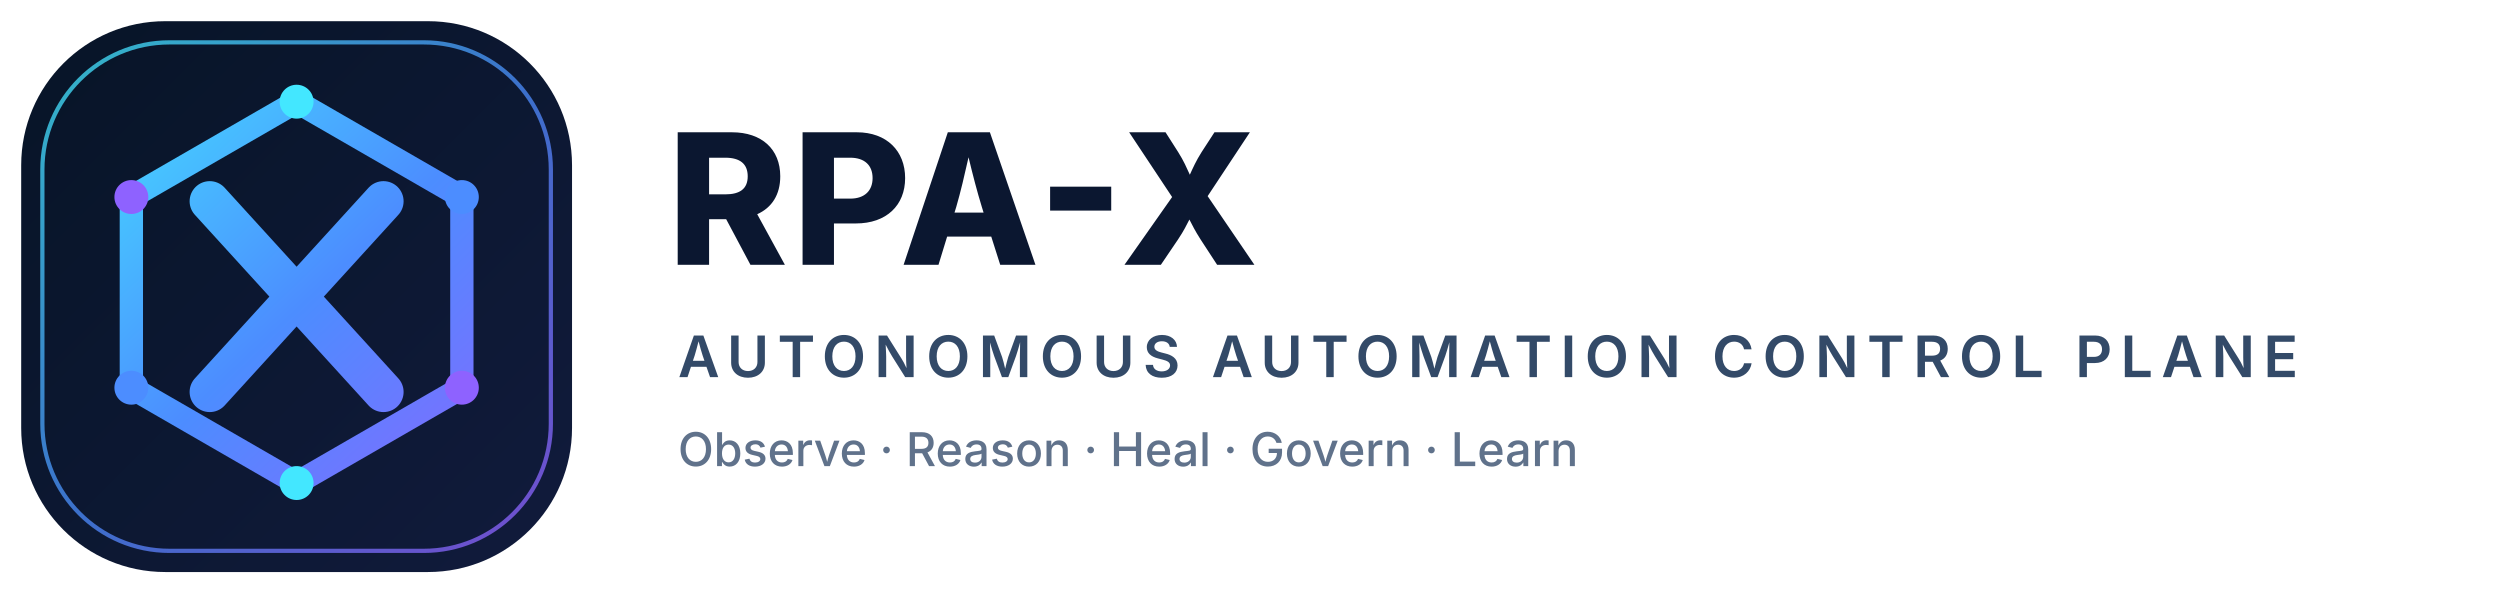
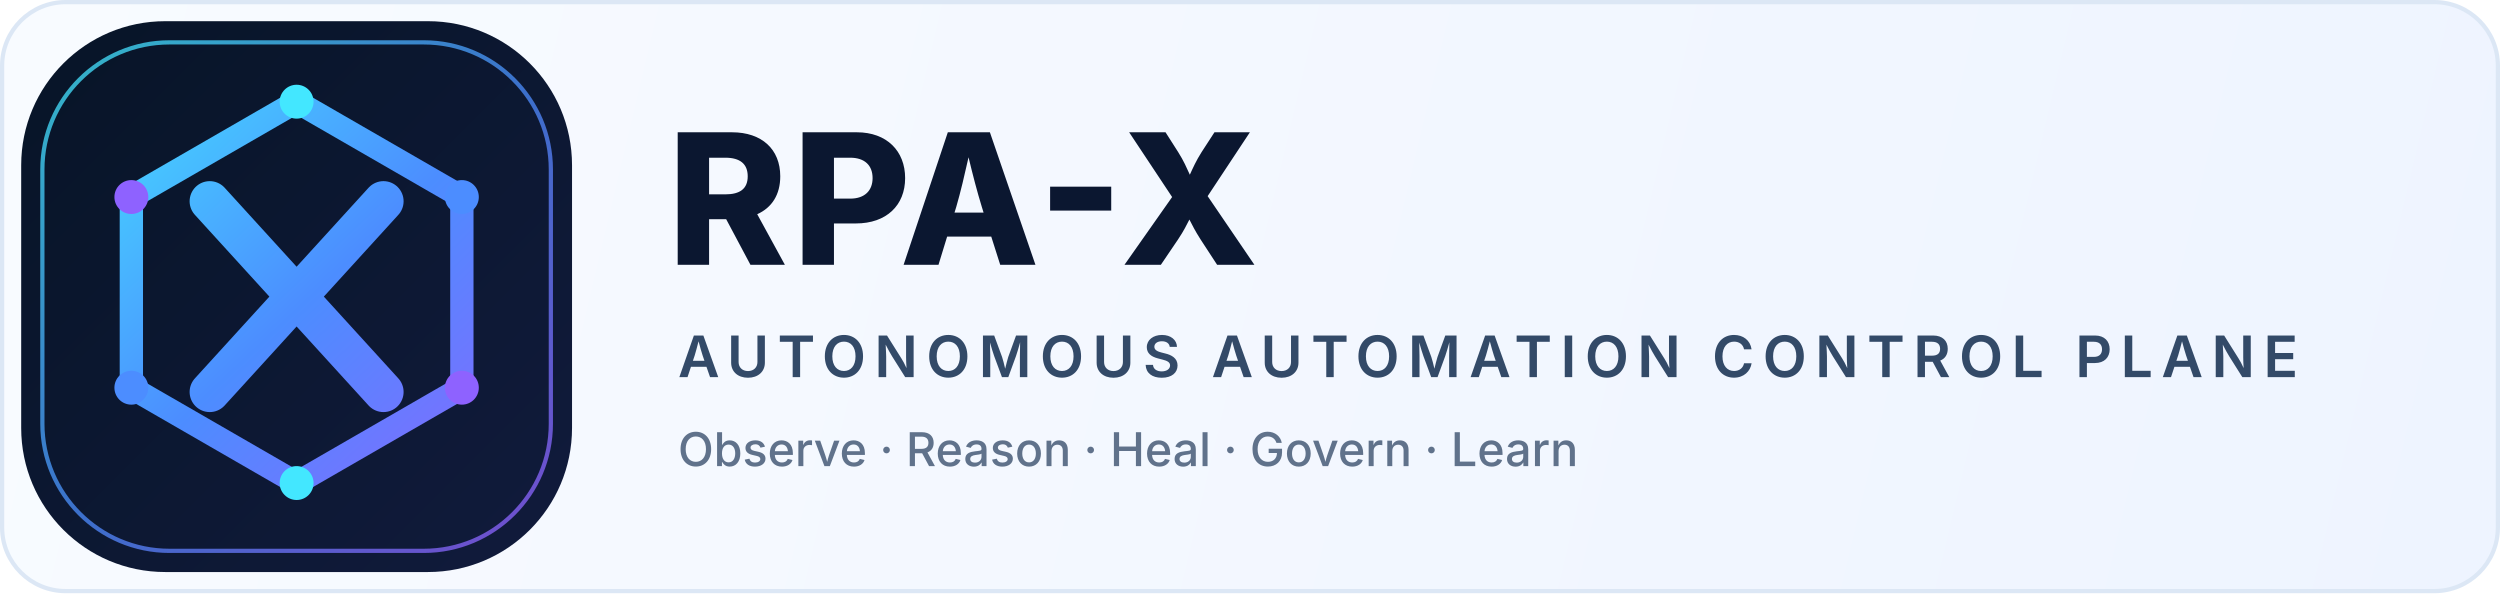
<svg xmlns="http://www.w3.org/2000/svg" width="1180" height="280" viewBox="0 0 1180 280" fill="none">
  <defs>
    <linearGradient id="mark" x1="34" y1="28" x2="244" y2="250" gradientUnits="userSpaceOnUse">
      <stop stop-color="#43E7FF" />
      <stop offset="0.52" stop-color="#4C8DFF" />
      <stop offset="1" stop-color="#8E62FF" />
    </linearGradient>
    <linearGradient id="bg" x1="0" y1="0" x2="280" y2="280" gradientUnits="userSpaceOnUse">
      <stop stop-color="#071426" />
      <stop offset="1" stop-color="#111B3D" />
    </linearGradient>
+     <linearGradient id="panel" x1="0" y1="0" x2="1180" y2="280" gradientUnits="userSpaceOnUse">
+       <stop stop-color="#F8FBFF" />
+       <stop offset="1" stop-color="#EEF4FF" />
+     </linearGradient>
  </defs>
+   <rect x="1" y="1" width="1178" height="278" rx="30" fill="url(#panel)" stroke="#DCE7F5" stroke-width="2" />
  <rect x="10" y="10" width="260" height="260" rx="68" fill="url(#bg)" />
  <rect x="20" y="20" width="240" height="240" rx="60" stroke="url(#mark)" stroke-width="2" opacity="0.75" />
  <path d="M140 48L218 93V183L140 228L62 183V93L140 48Z" stroke="url(#mark)" stroke-width="11" stroke-linejoin="round" />
  <path d="M99 95L181 185M181 95L99 185" stroke="url(#mark)" stroke-width="19" stroke-linecap="round" />
  <circle cx="140" cy="48" r="8" fill="#43E7FF" />
  <circle cx="218" cy="93" r="8" fill="#4C8DFF" />
  <circle cx="218" cy="183" r="8" fill="#8E62FF" />
  <circle cx="140" cy="228" r="8" fill="#43E7FF" />
  <circle cx="62" cy="183" r="8" fill="#4C8DFF" />
  <circle cx="62" cy="93" r="8" fill="#8E62FF" />
  <text x="315" y="125" fill="#0B1730" font-size="86" font-family="Inter,Segoe UI,Arial,sans-serif" font-weight="800" letter-spacing="2">RPA-X</text>
  <text x="320" y="178" fill="#334A68" font-size="27" font-family="Inter,Segoe UI,Arial,sans-serif" font-weight="600" letter-spacing="4">AUTONOMOUS AUTOMATION CONTROL PLANE</text>
  <text x="320" y="220" fill="#60728B" font-size="22" font-family="Inter,Segoe UI,Arial,sans-serif" font-weight="500">Observe · Reason · Heal · Govern · Learn</text>
</svg>
